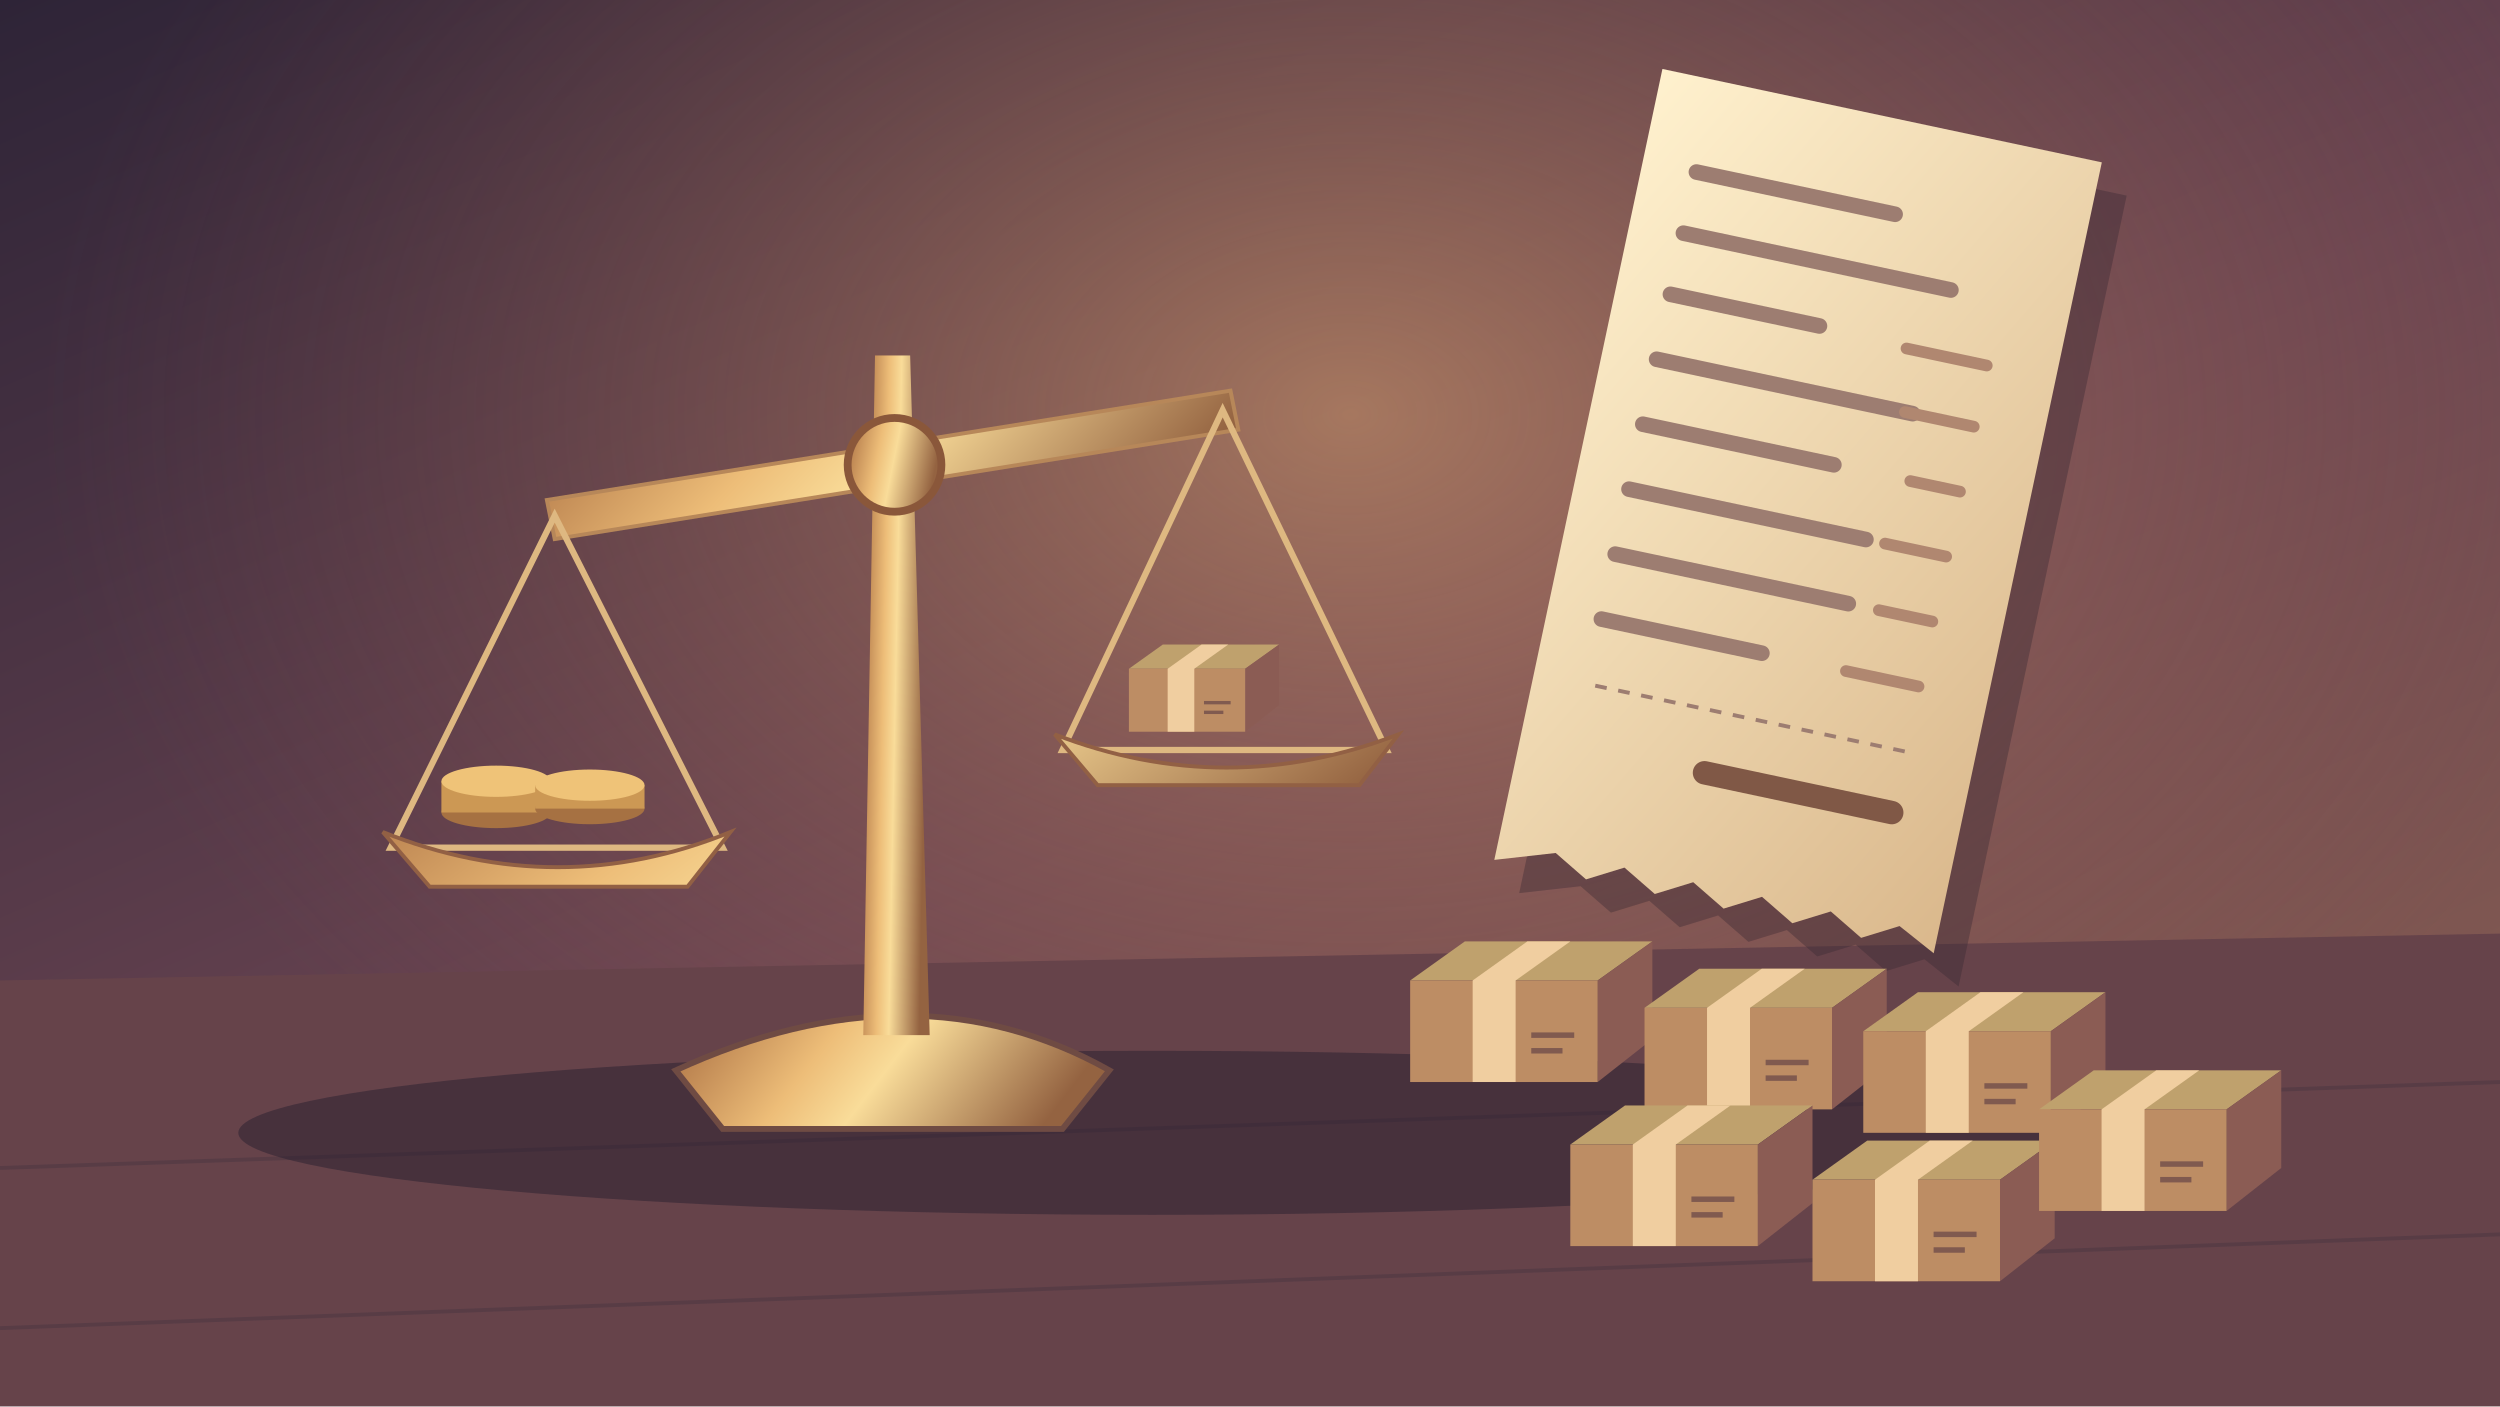
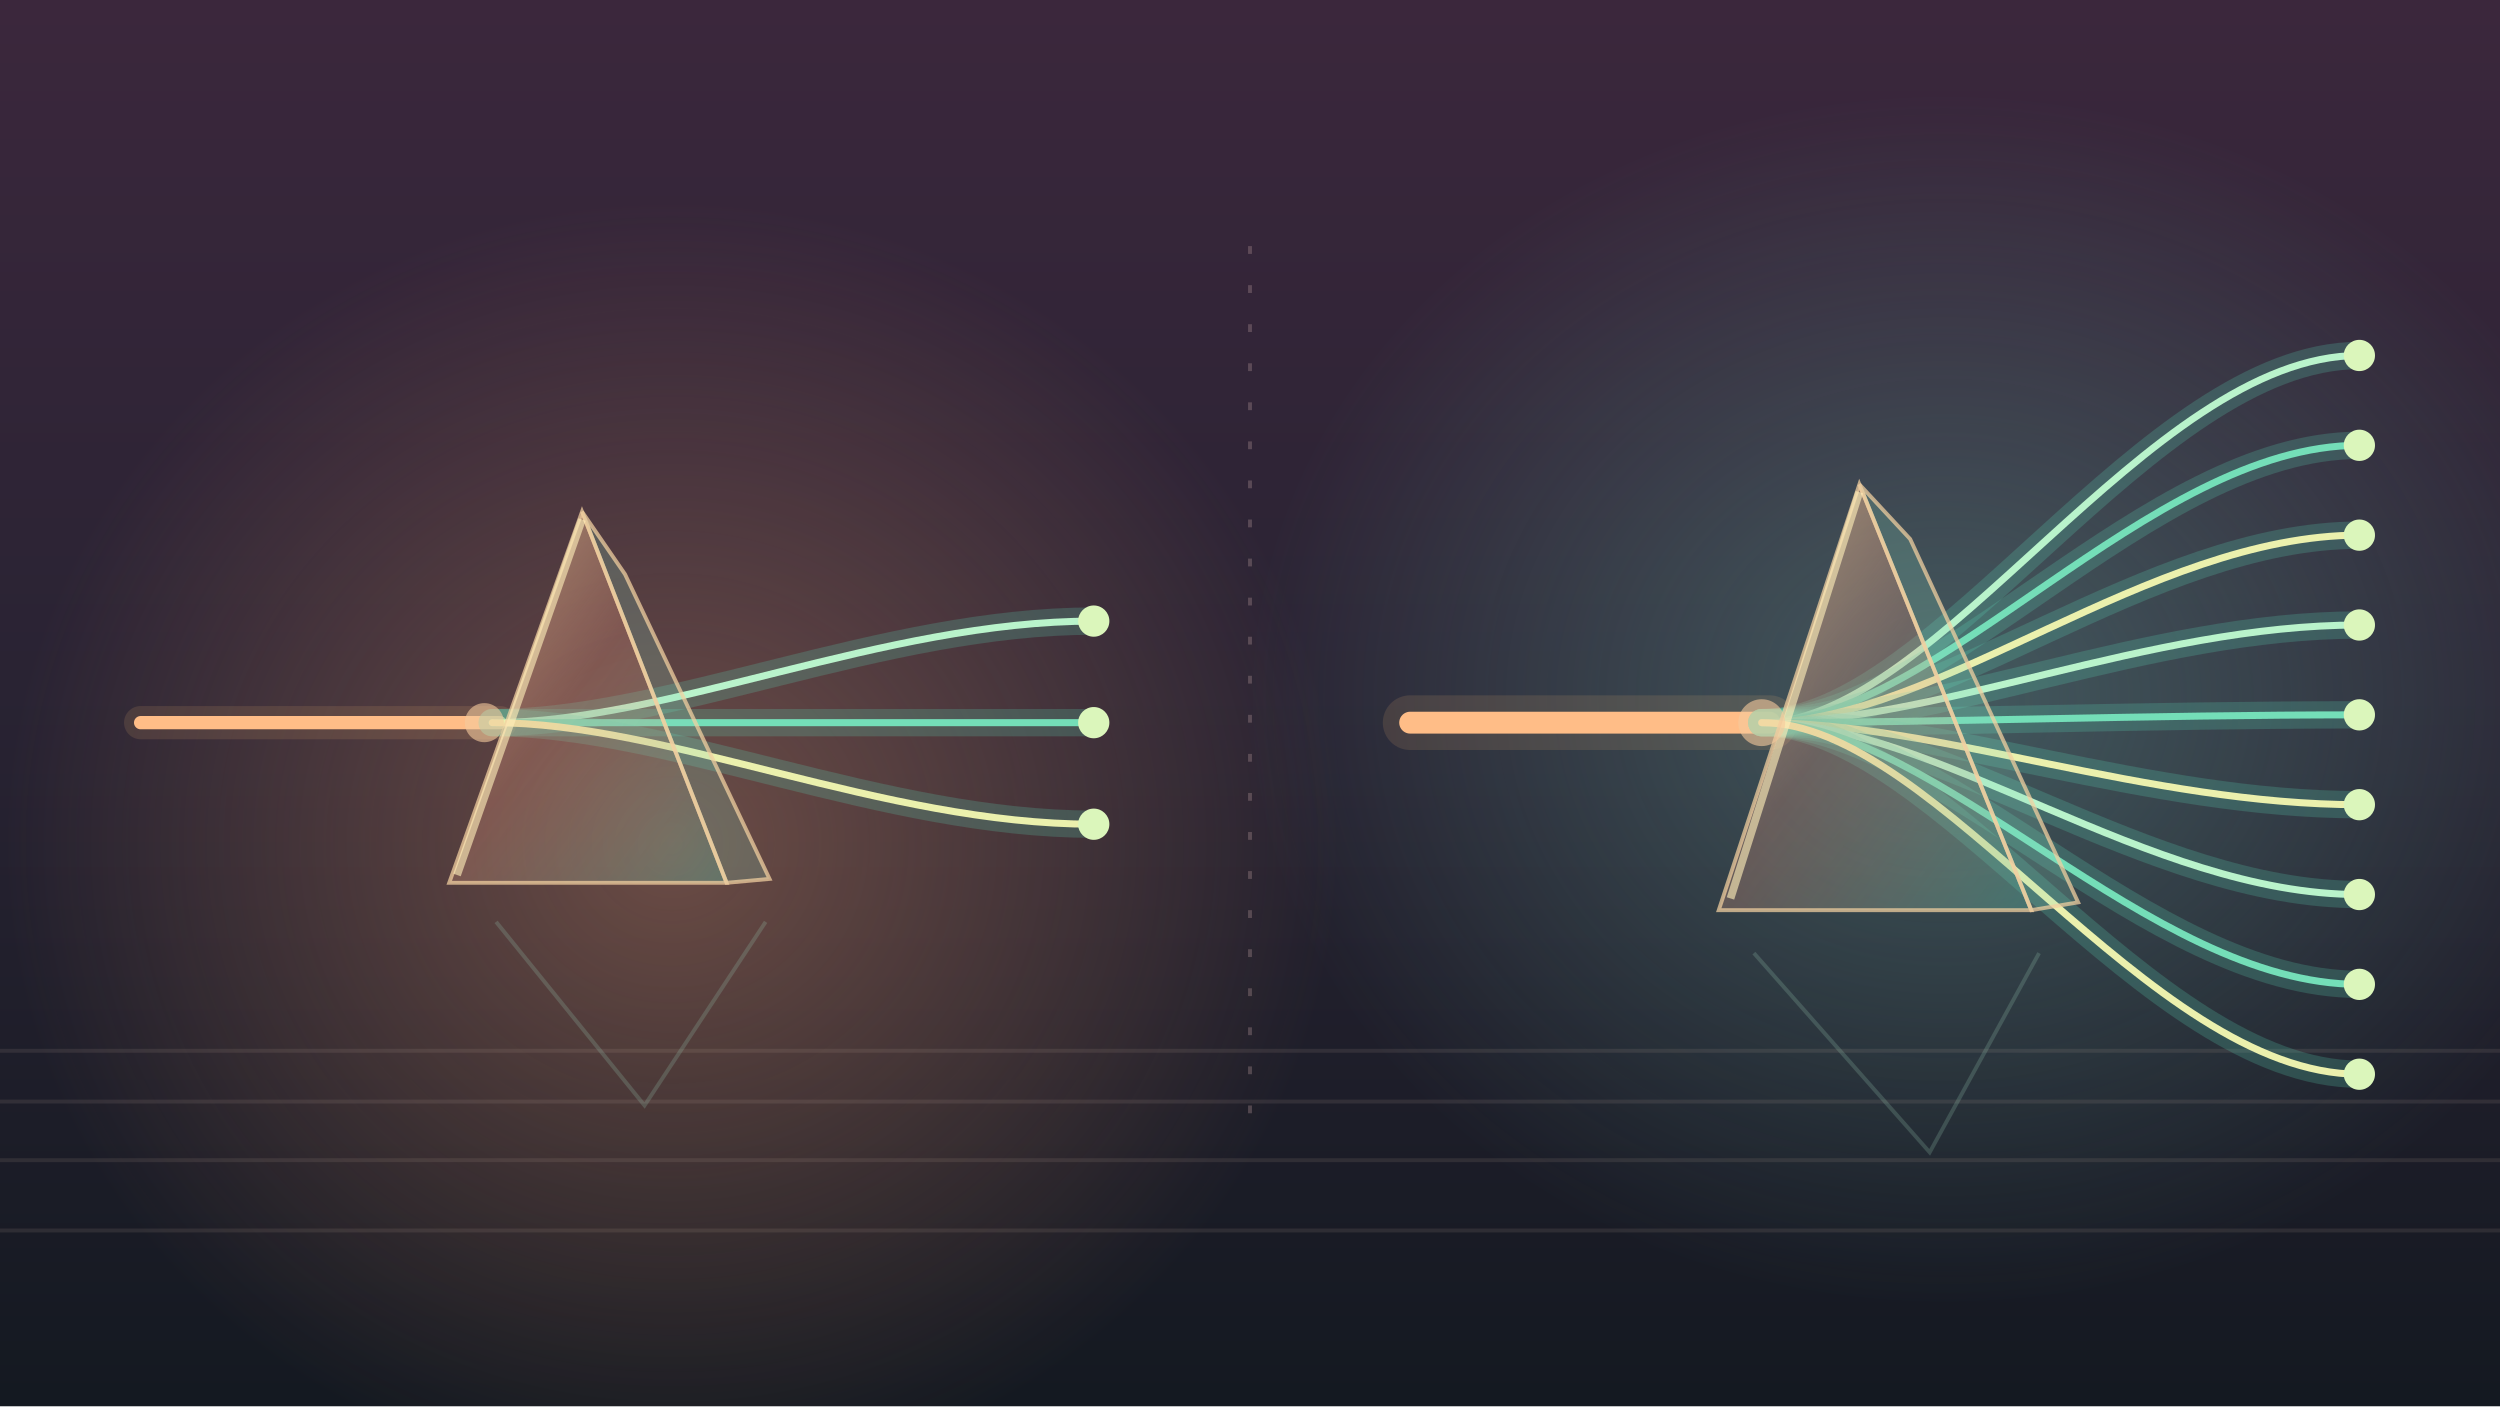
<svg xmlns="http://www.w3.org/2000/svg" width="100%" height="100%" viewBox="0 0 640 360" preserveAspectRatio="xMidYMid slice">
  <defs>
-     <linearGradient id="wine" x2=".8" y2="1">
-       <stop stop-color="#2e2437" />
-       <stop offset=".57" stop-color="#694451" />
-       <stop offset="1" stop-color="#865d51" />
+     <linearGradient id="dusk" x2="0" y2="1">
+       <stop stop-color="#3b273c" />
+       <stop offset=".49" stop-color="#292333" />
+       <stop offset="1" stop-color="#141921" />
    </linearGradient>
-     <linearGradient id="brass" x2="1" y2=".2">
-       <stop stop-color="#a86d41" />
-       <stop offset=".38" stop-color="#edbd78" />
-       <stop offset=".56" stop-color="#f9dc99" />
-       <stop offset="1" stop-color="#946341" />
+     <linearGradient id="prism" x2="1" y2="1">
+       <stop stop-color="#ffe4a3" stop-opacity=".64" />
+       <stop offset=".47" stop-color="#e8987e" stop-opacity=".27" />
+       <stop offset="1" stop-color="#62c5ad" stop-opacity=".36" />
    </linearGradient>
-     <linearGradient id="receipt" x2="1" y2="1">
-       <stop stop-color="#fff1ce" />
-       <stop offset="1" stop-color="#dab88c" />
-     </linearGradient>
-     <radialGradient id="spot">
-       <stop stop-color="#e0a56f" stop-opacity=".56" />
-       <stop offset="1" stop-color="#97574e" stop-opacity="0" />
+     <radialGradient id="amber">
+       <stop stop-color="#d48c66" stop-opacity=".41" />
+       <stop offset="1" stop-color="#d48c66" stop-opacity="0" />
    </radialGradient>
-     <g id="order">
-       <path d="M0 10L14 0h48L48 10z" fill="#bfa16d" />
-       <path d="M48 10L62 0v25L48 36z" fill="#8b5c54" />
-       <path d="M0 10h48v26H0z" fill="#bd8d64" />
-       <path d="M16 10L30 0h11L27 10v26H16z" fill="#f0cea0" />
-       <path d="M31 24h11m-11 4h8" stroke="#805a4f" stroke-width="1.4" />
-     </g>
+     <radialGradient id="mint">
+       <stop stop-color="#71baab" stop-opacity=".37" />
+       <stop offset="1" stop-color="#71baab" stop-opacity="0" />
+     </radialGradient>
  </defs>
-   <rect width="640" height="360" fill="url(#wine)" />
-   <ellipse cx="346" cy="106" rx="340" ry="240" fill="url(#spot)" />
-   <path d="M0 251l640-12v121H0z" fill="#66434a" />
-   <path d="M0 299l640-22m-640 63l640-24" stroke="#2e2738" opacity=".25" />
-   <ellipse cx="295" cy="290" rx="234" ry="21" fill="#2a2030" opacity=".51" />
-   <g transform="rotate(12 463 135)">
-     <path d="M402 28h115v207l-10-5-9 5-9-5-9 5-9-5-9 5-9-5-9 5-9-5-9 5-9-5-15 5z" fill="#382831" opacity=".38" transform="translate(8 7)" />
-     <path d="M402 28h115v207l-10-5-9 5-9-5-9 5-9-5-9 5-9-5-9 5-9-5-9 5-9-5-15 5z" fill="url(#receipt)" />
-     <path d="M416 52h52m-52 16h70m-70 16h39m-39 17h67m-67 17h50m-50 17h62m-62 17h61m-61 17h42" stroke="#9d7d71" stroke-width="4" stroke-linecap="round" />
-     <path d="M478 85h21m-18 16h18m-13 17h13m-16 17h16m-14 17h14m-19 17h19" stroke="#b08770" stroke-width="3" stroke-linecap="round" />
-     <path d="M418 186h82" stroke="#9d7d71" stroke-dasharray="3 3" fill="none" />
-     <path d="M450 202h49" stroke="#805846" stroke-width="6" stroke-linecap="round" />
+   <rect width="640" height="360" fill="url(#dusk)" />
+   <ellipse cx="172" cy="216" rx="170" ry="165" fill="url(#amber)" />
+   <ellipse cx="498" cy="179" rx="180" ry="155" fill="url(#mint)" />
+   <path d="M0 269h640m-640 13h640m-640 15h640m-640 18h640" stroke="#c8b1a2" stroke-opacity=".12" />
+   <path d="M320 63v222" stroke="#a88b8f" stroke-opacity=".36" stroke-dasharray="2 8" />
+   <g fill="none" stroke-linecap="round">
+     <path d="M36 185h92" stroke="#f7b675" stroke-width="8.5" opacity=".13" />
+     <path d="M36 185h92" stroke="#ffbd87" stroke-width="3.4" />
+     <path d="M126 185C171 185 226 159 280 159" stroke="#5ad6b4" opacity=".22" stroke-width="7" />
+     <path d="M126 185C171 185 226 159 280 159" stroke="#b9f3cb" stroke-width="1.8" />
+     <circle cx="280" cy="159" r="4" fill="#dbf6bb" />
+     <path d="M126 185C171 185 226 185 280 185" stroke="#5ad6b4" opacity=".22" stroke-width="7" />
+     <path d="M126 185C171 185 226 185 280 185" stroke="#74deb8" stroke-width="1.8" />
+     <circle cx="280" cy="185" r="4" fill="#dbf6bb" />
+     <path d="M126 185C171 185 226 211 280 211" stroke="#5ad6b4" opacity=".22" stroke-width="7" />
+     <path d="M126 185C171 185 226 211 280 211" stroke="#ebf0ad" stroke-width="1.8" />
+     <circle cx="280" cy="211" r="4" fill="#dbf6bb" />
+     <path d="M361 185h92" stroke="#f7b675" stroke-width="14.0" opacity=".13" />
+     <path d="M361 185h92" stroke="#ffbd87" stroke-width="5.6" />
+     <path d="M451 185C496 185 550 91 604 91" stroke="#5ad6b4" opacity=".22" stroke-width="7" />
+     <path d="M451 185C496 185 550 91 604 91" stroke="#b9f3cb" stroke-width="1.8" />
+     <circle cx="604" cy="91" r="4" fill="#dbf6bb" />
+     <path d="M451 185C496 185 550 114 604 114" stroke="#5ad6b4" opacity=".22" stroke-width="7" />
+     <path d="M451 185C496 185 550 114 604 114" stroke="#74deb8" stroke-width="1.8" />
+     <circle cx="604" cy="114" r="4" fill="#dbf6bb" />
+     <path d="M451 185C496 185 550 137 604 137" stroke="#5ad6b4" opacity=".22" stroke-width="7" />
+     <path d="M451 185C496 185 550 137 604 137" stroke="#ebf0ad" stroke-width="1.8" />
+     <circle cx="604" cy="137" r="4" fill="#dbf6bb" />
+     <path d="M451 185C496 185 550 160 604 160" stroke="#5ad6b4" opacity=".22" stroke-width="7" />
+     <path d="M451 185C496 185 550 160 604 160" stroke="#b9f3cb" stroke-width="1.8" />
+     <circle cx="604" cy="160" r="4" fill="#dbf6bb" />
+     <path d="M451 185C496 185 550 183 604 183" stroke="#5ad6b4" opacity=".22" stroke-width="7" />
+     <path d="M451 185C496 185 550 183 604 183" stroke="#74deb8" stroke-width="1.8" />
+     <circle cx="604" cy="183" r="4" fill="#dbf6bb" />
+     <path d="M451 185C496 185 550 206 604 206" stroke="#5ad6b4" opacity=".22" stroke-width="7" />
+     <path d="M451 185C496 185 550 206 604 206" stroke="#ebf0ad" stroke-width="1.8" />
+     <circle cx="604" cy="206" r="4" fill="#dbf6bb" />
+     <path d="M451 185C496 185 550 229 604 229" stroke="#5ad6b4" opacity=".22" stroke-width="7" />
+     <path d="M451 185C496 185 550 229 604 229" stroke="#b9f3cb" stroke-width="1.8" />
+     <circle cx="604" cy="229" r="4" fill="#dbf6bb" />
+     <path d="M451 185C496 185 550 252 604 252" stroke="#5ad6b4" opacity=".22" stroke-width="7" />
+     <path d="M451 185C496 185 550 252 604 252" stroke="#74deb8" stroke-width="1.8" />
+     <circle cx="604" cy="252" r="4" fill="#dbf6bb" />
+     <path d="M451 185C496 185 550 275 604 275" stroke="#5ad6b4" opacity=".22" stroke-width="7" />
+     <path d="M451 185C496 185 550 275 604 275" stroke="#ebf0ad" stroke-width="1.8" />
+     <circle cx="604" cy="275" r="4" fill="#dbf6bb" />
  </g>
-   <path d="M173 274q61-28 111 0l-12 15h-87z" fill="url(#brass)" stroke="#6f4b43" stroke-width="1.5" />
-   <path d="M221 265l3-174h9l5 174z" fill="url(#brass)" />
-   <path d="M140 128l175-28 2 10-175 28z" fill="url(#brass)" stroke="#b78759" />
-   <circle cx="229" cy="119" r="12" fill="url(#brass)" stroke="#8a573a" stroke-width="2" />
-   <path d="M142 132l-42 85h85zm171-27l-41 87h83z" stroke="#deb881" stroke-width="1.6" fill="none" />
-   <path d="M98 213q45 18 89 0l-11 14h-66zM270 188q44 17 88 0l-10 13h-67z" fill="url(#brass)" stroke="#926044" />
-   <g transform="translate(112 193)">
-     <ellipse cx="15" cy="15" rx="14" ry="4" fill="#a67142" />
-     <path d="M1 7h28v8H1z" fill="#cc9854" />
-     <ellipse cx="15" cy="7" rx="14" ry="4" fill="#efc378" />
-     <ellipse cx="39" cy="14" rx="14" ry="4" fill="#a67142" />
-     <path d="M25 8h28v6H25z" fill="#cc9854" />
-     <ellipse cx="39" cy="8" rx="14" ry="4" fill="#efc378" />
+   <g fill="url(#prism)" stroke="#f2d0a0" stroke-opacity=".73">
+     <path d="M115 226l34-95 37 95z" />
+     <path d="M440 233l36-109 44 109z" />
+     <path d="M149 131l11 16 37 78-11 1zM476 124l13 14 43 93-12 2z" fill="#8bd9bd" fill-opacity=".22" />
  </g>
-   <use href="#order" transform="translate(289 165) scale(.62)" />
-   <use href="#order" x="361" y="241" />
-   <use href="#order" x="421" y="248" />
-   <use href="#order" x="477" y="254" />
-   <use href="#order" x="402" y="283" />
-   <use href="#order" x="464" y="292" />
-   <use href="#order" x="522" y="274" />
+   <g stroke="#ffefba" stroke-width="2" opacity=".62">
+     <path d="M117 224l32-91m294 97l33-104" />
+   </g>
+   <g fill="#f5ca9c" opacity=".6">
+     <circle cx="124" cy="185" r="5" />
+     <circle cx="451" cy="185" r="6" />
+   </g>
+   <g stroke="#94c4ae" stroke-opacity=".23" fill="none">
+     <path d="M127 236l38 47 31-47m253 8l45 51 28-51" />
+   </g>
</svg>
